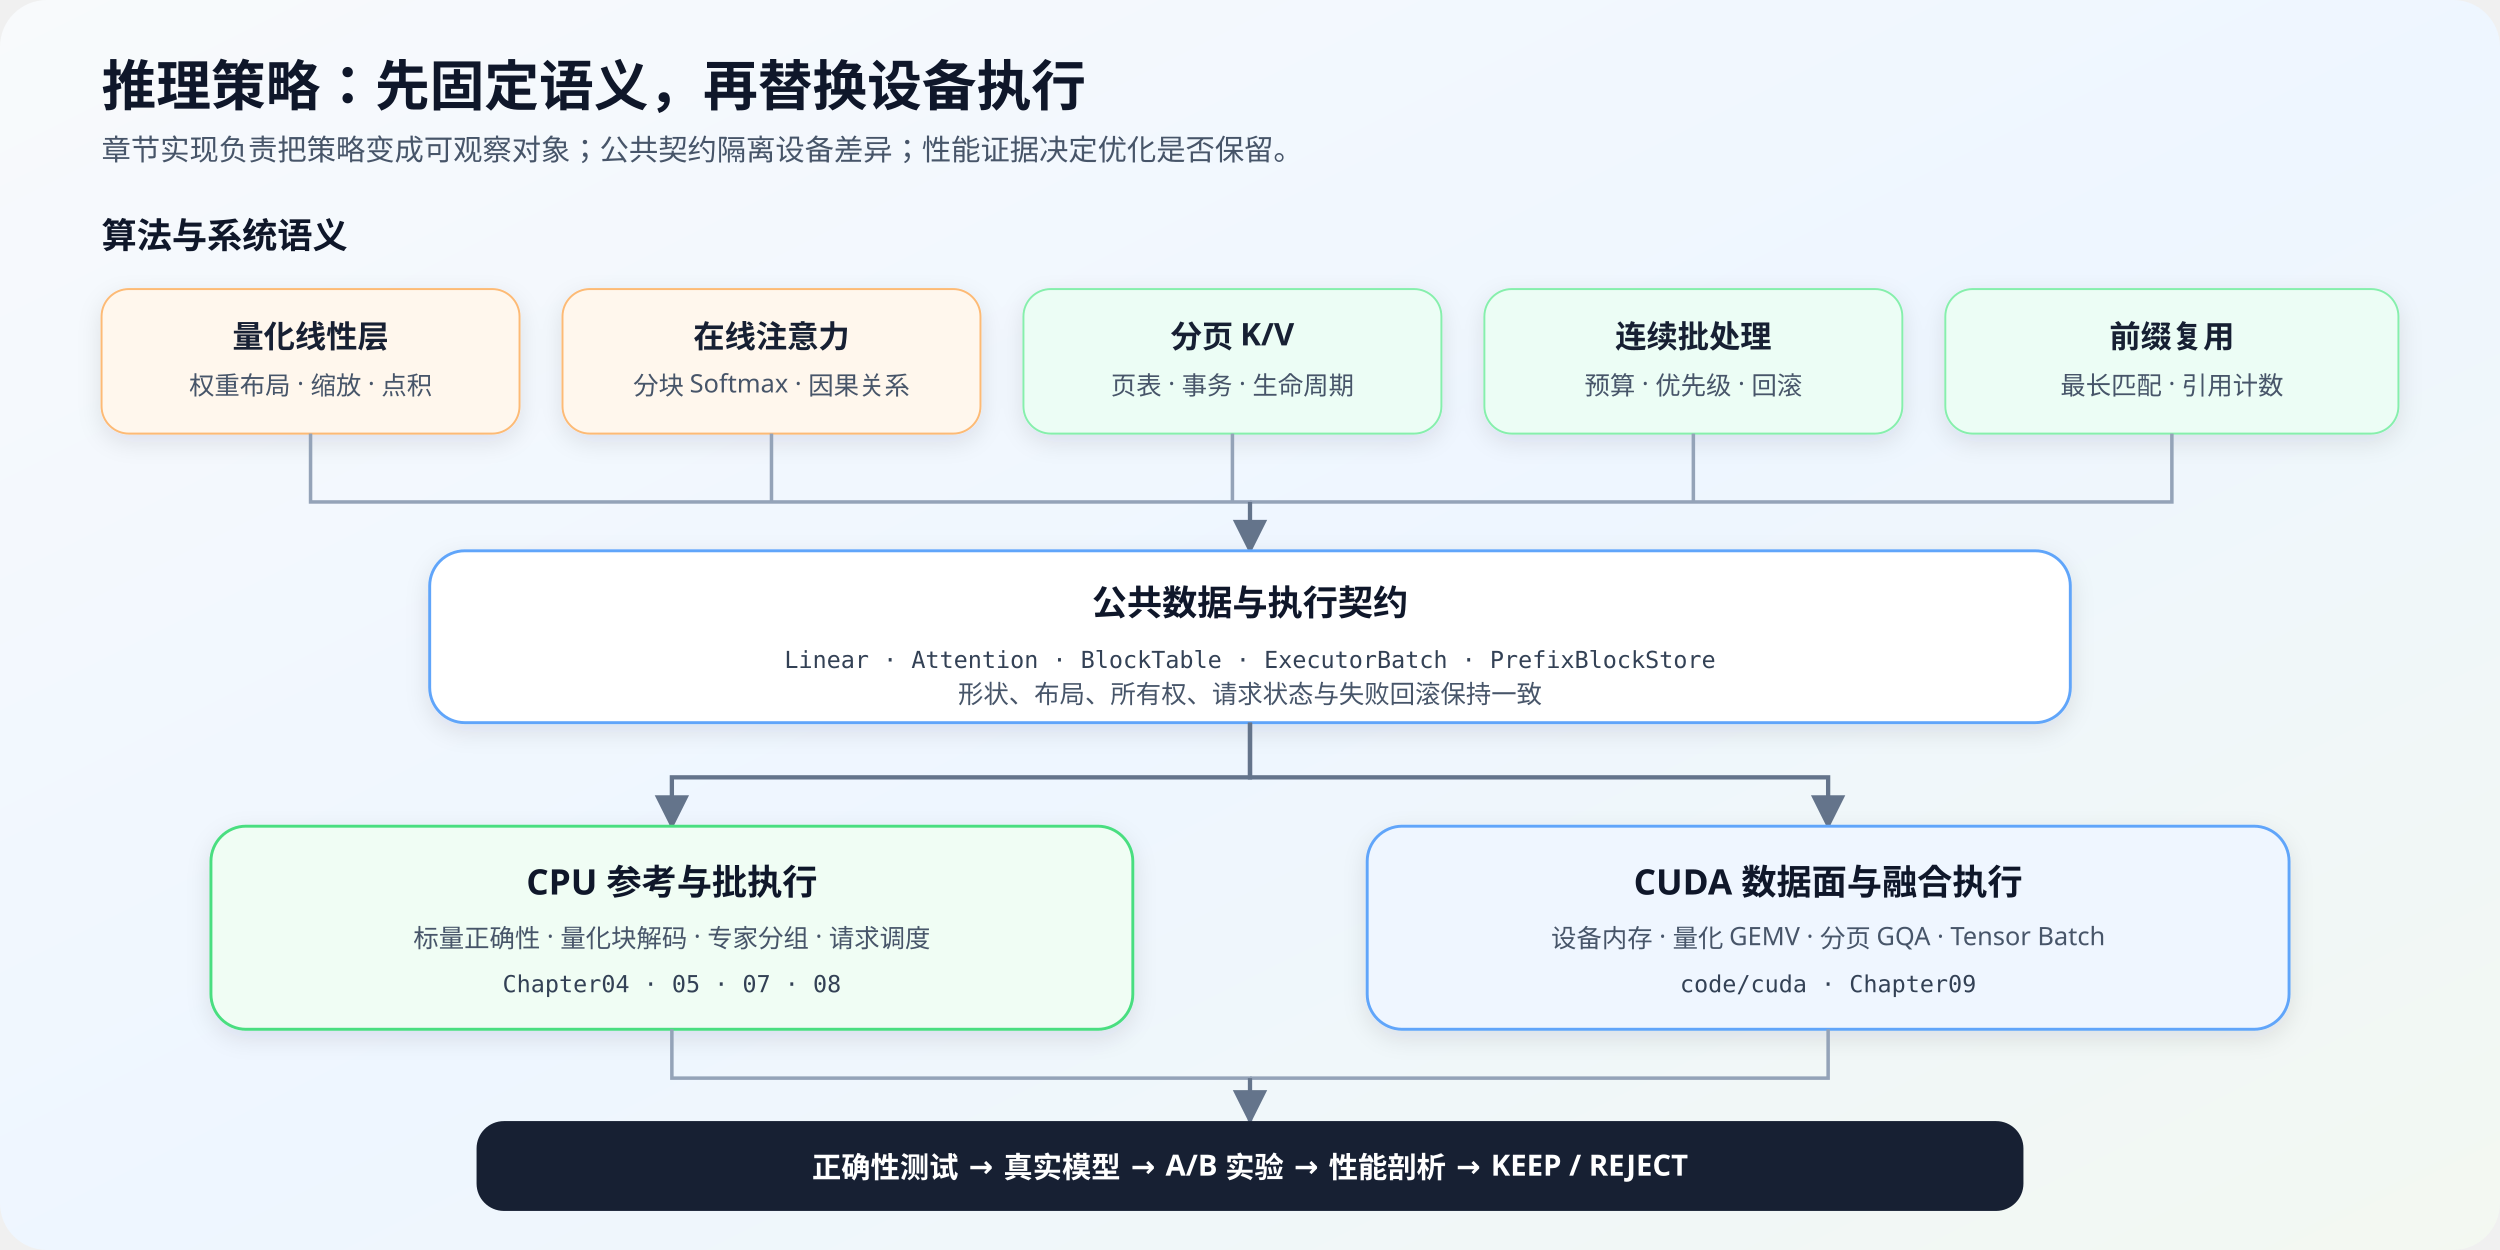
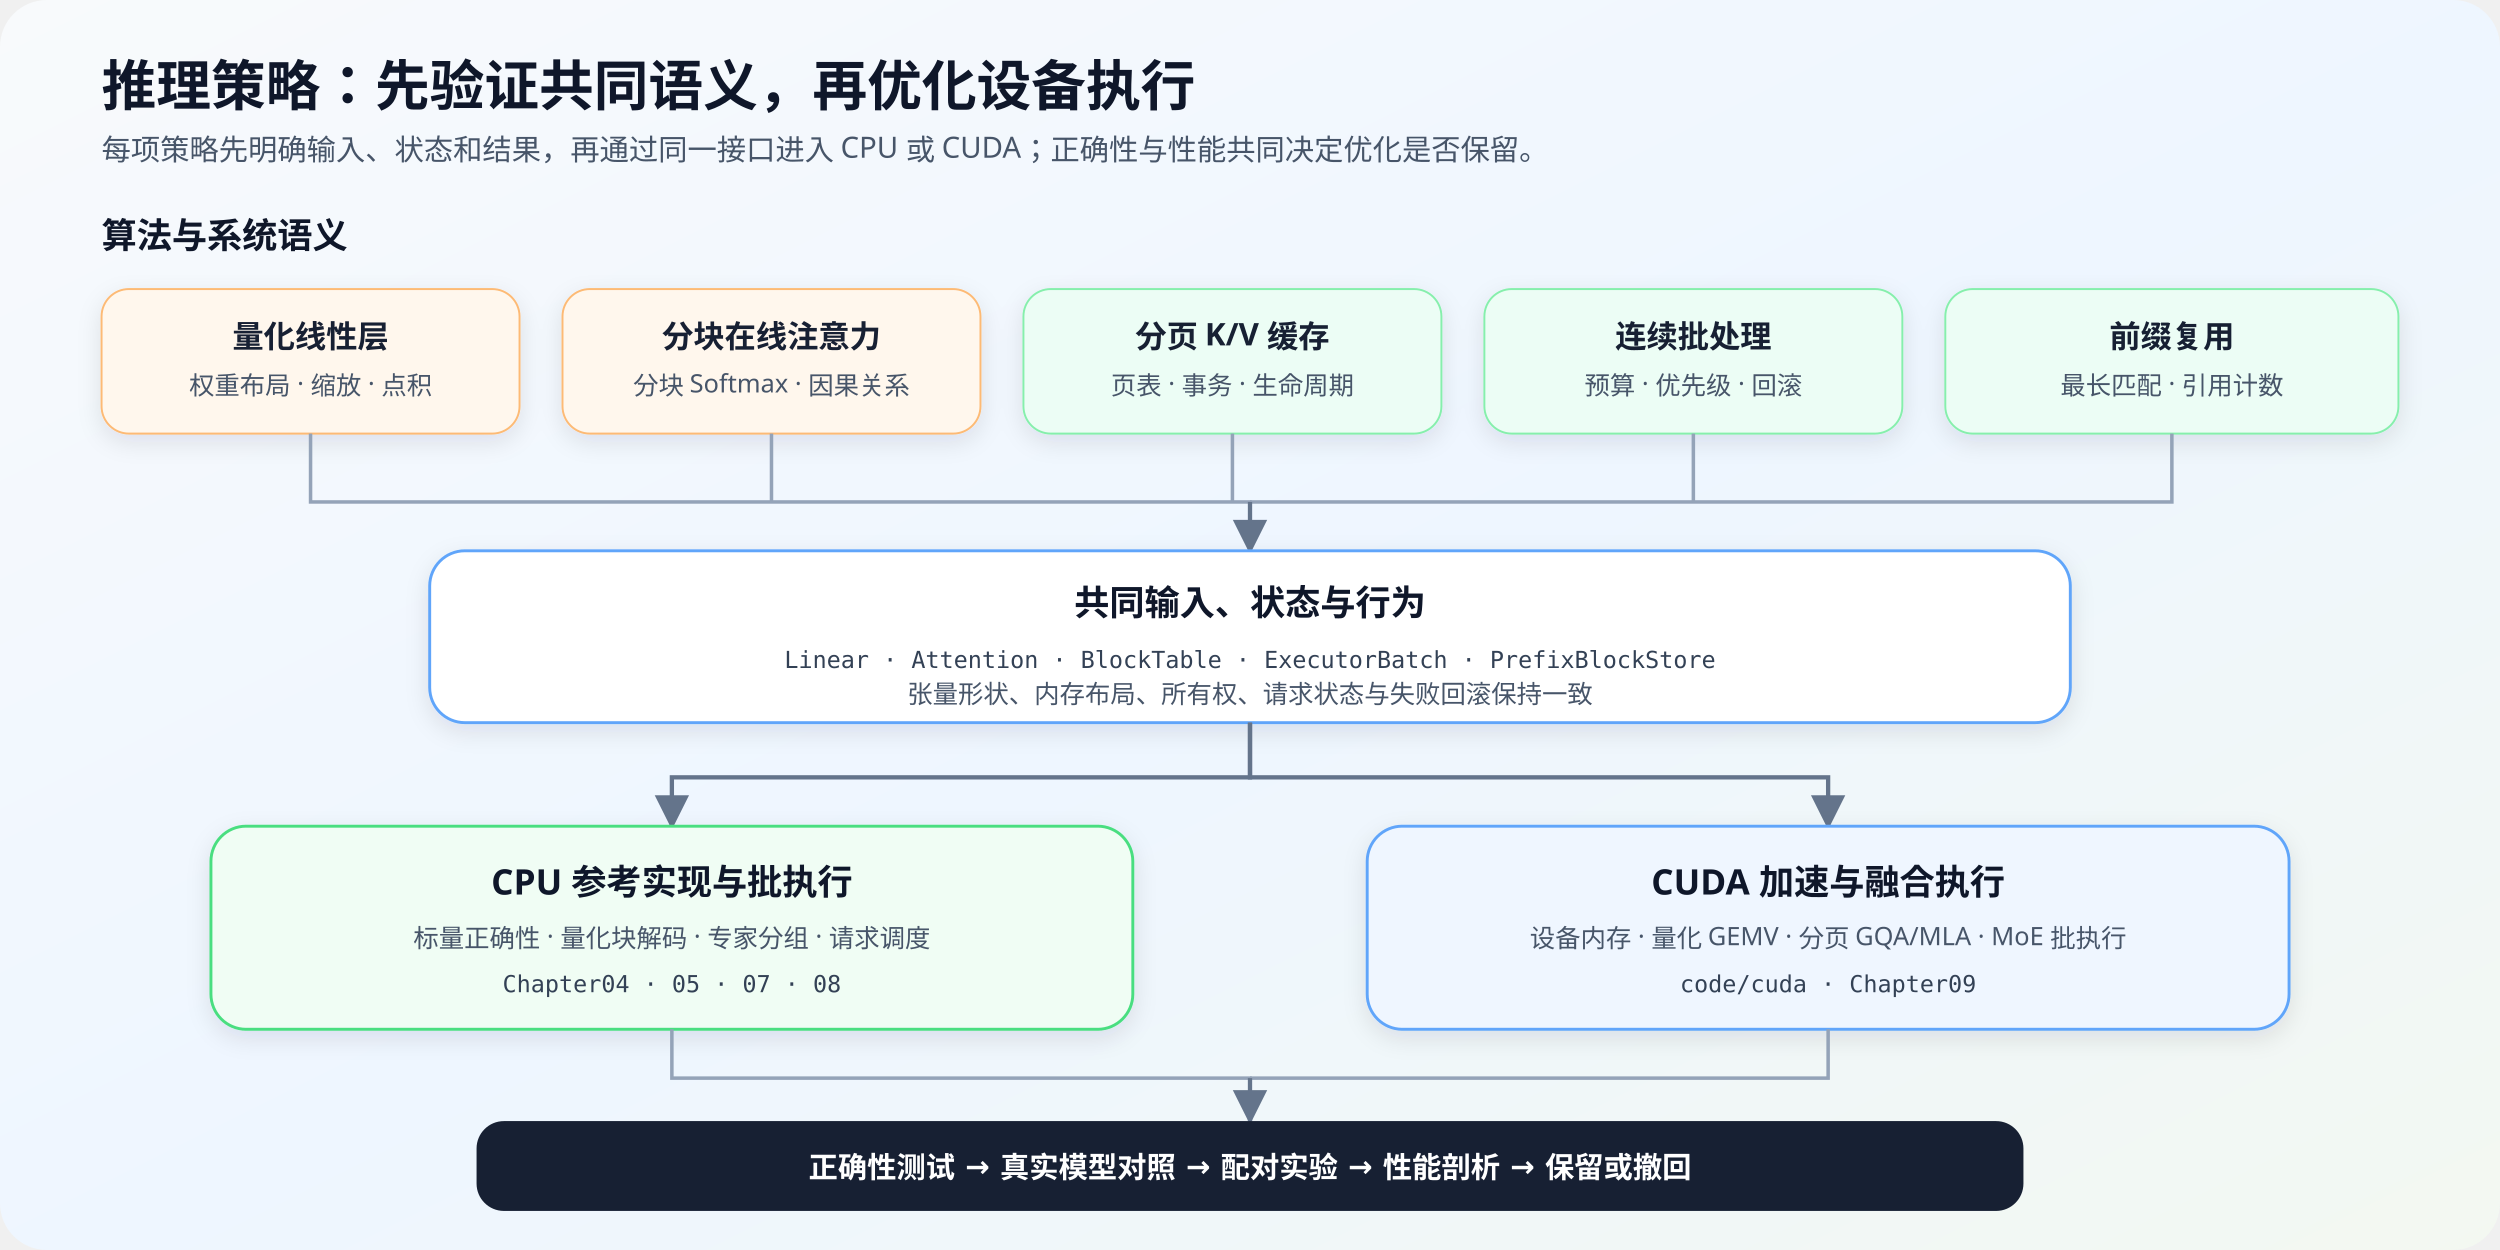
<svg xmlns="http://www.w3.org/2000/svg" width="1280" height="640" viewBox="0 0 1280 640" role="img" aria-labelledby="title desc">
  <defs>
    <linearGradient id="bg" x1="0" y1="0" x2="1" y2="1">
      <stop offset="0" stop-color="#f8fafc" />
      <stop offset="0.52" stop-color="#eef6ff" />
      <stop offset="1" stop-color="#f3f8f1" />
    </linearGradient>
    <filter id="shadow" x="-10%" y="-15%" width="120%" height="140%">
      <feDropShadow dx="0" dy="4" stdDeviation="6" flood-color="#0f172a" flood-opacity="0.10" />
    </filter>
    <marker id="arrow" viewBox="0 0 10 10" refX="9" refY="5" markerWidth="8" markerHeight="8" orient="auto-start-reverse">
      <path d="M 0 0 L 10 5 L 0 10 z" fill="#64748b" />
    </marker>
    <style>
      .title { font: 700 28px "Noto Sans SC", "Microsoft YaHei", sans-serif; fill: #0f172a; }
      .subtitle { font: 400 15px "Noto Sans SC", "Microsoft YaHei", sans-serif; fill: #475569; }
      .section { font: 700 18px "Noto Sans SC", "Microsoft YaHei", sans-serif; fill: #0f172a; }
      .label { font: 600 16px "Noto Sans SC", "Microsoft YaHei", sans-serif; fill: #172033; }
      .small { font: 400 13px "Noto Sans SC", "Microsoft YaHei", sans-serif; fill: #475569; }
      .code { font: 500 12px "JetBrains Mono", "SFMono-Regular", monospace; fill: #334155; }
      .inverse { font: 600 15px "Noto Sans SC", "Microsoft YaHei", sans-serif; fill: #ffffff; }
      .line { fill: none; stroke: #64748b; stroke-width: 2.2; marker-end: url(#arrow); }
      .soft-line { fill: none; stroke: #94a3b8; stroke-width: 1.8; }
    </style>
  </defs>
  <rect width="1280" height="640" rx="24" fill="url(#bg)" />
-   <text x="52" y="54" class="title">推理策略：先固定语义，再替换设备执行</text>
-   <text x="52" y="82" class="subtitle">章节实现负责把策略变成可观察对象；公共契约隔离设备差异；性能证据决定优化是否保留。</text>
+   <text x="52" y="54" class="title">推理策略：先验证共同语义，再优化设备执行</text>
+   <text x="52" y="82" class="subtitle">每项策略先明确输入、状态和结果，再通过同一接口进入 CPU 或 CUDA；正确性与性能共同决定优化是否保留。</text>
  <text x="52" y="127" class="section">算法与系统语义</text>
  <g filter="url(#shadow)">
    <rect x="52" y="148" width="214" height="74" rx="14" fill="#fff7ed" stroke="#fdba74" />
    <rect x="288" y="148" width="214" height="74" rx="14" fill="#fff7ed" stroke="#fdba74" />
    <rect x="524" y="148" width="214" height="74" rx="14" fill="#ecfdf5" stroke="#86efac" />
    <rect x="760" y="148" width="214" height="74" rx="14" fill="#ecfdf5" stroke="#86efac" />
    <rect x="996" y="148" width="232" height="74" rx="14" fill="#ecfdf5" stroke="#86efac" />
  </g>
  <text x="159" y="178" text-anchor="middle" class="label">量化线性层</text>
  <text x="159" y="202" text-anchor="middle" class="small">权重布局 · 缩放 · 点积</text>
-   <text x="395" y="178" text-anchor="middle" class="label">在线注意力</text>
+   <text x="395" y="178" text-anchor="middle" class="label">分块在线注意力</text>
  <text x="395" y="202" text-anchor="middle" class="small">分块 Softmax · 因果关系</text>
-   <text x="631" y="178" text-anchor="middle" class="label">分页 K/V</text>
+   <text x="631" y="178" text-anchor="middle" class="label">分页 K/V 缓存</text>
  <text x="631" y="202" text-anchor="middle" class="small">页表 · 事务 · 生命周期</text>
  <text x="867" y="178" text-anchor="middle" class="label">连续批处理</text>
  <text x="867" y="202" text-anchor="middle" class="small">预算 · 优先级 · 回滚</text>
  <text x="1112" y="178" text-anchor="middle" class="label">前缀复用</text>
  <text x="1112" y="202" text-anchor="middle" class="small">最长匹配 · 引用计数</text>
  <path d="M 159 222 L 159 257 L 640 257 L 640 282" class="soft-line" />
  <path d="M 395 222 L 395 257" class="soft-line" />
  <path d="M 631 222 L 631 257" class="soft-line" />
  <path d="M 867 222 L 867 257" class="soft-line" />
  <path d="M 1112 222 L 1112 257 L 640 257" class="soft-line" />
  <path d="M 640 257 L 640 282" class="line" />
  <g filter="url(#shadow)">
    <rect x="220" y="282" width="840" height="88" rx="18" fill="#ffffff" stroke="#60a5fa" stroke-width="1.5" />
  </g>
-   <text x="640" y="315" text-anchor="middle" class="section">公共数据与执行契约</text>
+   <text x="640" y="315" text-anchor="middle" class="section">共同输入、状态与行为</text>
  <text x="640" y="342" text-anchor="middle" class="code">Linear · Attention · BlockTable · ExecutorBatch · PrefixBlockStore</text>
-   <text x="640" y="360" text-anchor="middle" class="small">形状、布局、所有权、请求状态与失败回滚保持一致</text>
+   <text x="640" y="360" text-anchor="middle" class="small">张量形状、内存布局、所有权、请求状态与失败回滚保持一致</text>
  <path d="M 640 370 L 640 398 L 344 398 L 344 423" class="line" />
  <path d="M 640 370 L 640 398 L 936 398 L 936 423" class="line" />
  <g filter="url(#shadow)">
    <rect x="108" y="423" width="472" height="104" rx="18" fill="#f0fdf4" stroke="#4ade80" stroke-width="1.5" />
    <rect x="700" y="423" width="472" height="104" rx="18" fill="#eff6ff" stroke="#60a5fa" stroke-width="1.5" />
  </g>
-   <text x="344" y="458" text-anchor="middle" class="section">CPU 参考与批执行</text>
+   <text x="344" y="458" text-anchor="middle" class="section">CPU 参考实现与批执行</text>
  <text x="344" y="485" text-anchor="middle" class="small">标量正确性 · 量化块解码 · 专家分组 · 请求调度</text>
  <text x="344" y="508" text-anchor="middle" class="code">Chapter04 · 05 · 07 · 08</text>
-   <text x="936" y="458" text-anchor="middle" class="section">CUDA 数据面与融合执行</text>
-   <text x="936" y="485" text-anchor="middle" class="small">设备内存 · 量化 GEMV · 分页 GQA · Tensor Batch</text>
+   <text x="936" y="458" text-anchor="middle" class="section">CUDA 加速与融合执行</text>
+   <text x="936" y="485" text-anchor="middle" class="small">设备内存 · 量化 GEMV · 分页 GQA/MLA · MoE 批执行</text>
  <text x="936" y="508" text-anchor="middle" class="code">code/cuda · Chapter09</text>
  <path d="M 344 527 L 344 552 L 640 552 L 640 574" class="soft-line" />
  <path d="M 936 527 L 936 552 L 640 552" class="soft-line" />
  <path d="M 640 552 L 640 574" class="line" />
  <rect x="244" y="574" width="792" height="46" rx="14" fill="#172033" />
-   <text x="640" y="603" text-anchor="middle" class="inverse">正确性测试 → 真实模型 → A/B 实验 → 性能剖析 → KEEP / REJECT</text>
+   <text x="640" y="603" text-anchor="middle" class="inverse">正确性测试 → 真实模型对照 → 配对实验 → 性能剖析 → 保留或撤回</text>
</svg>
